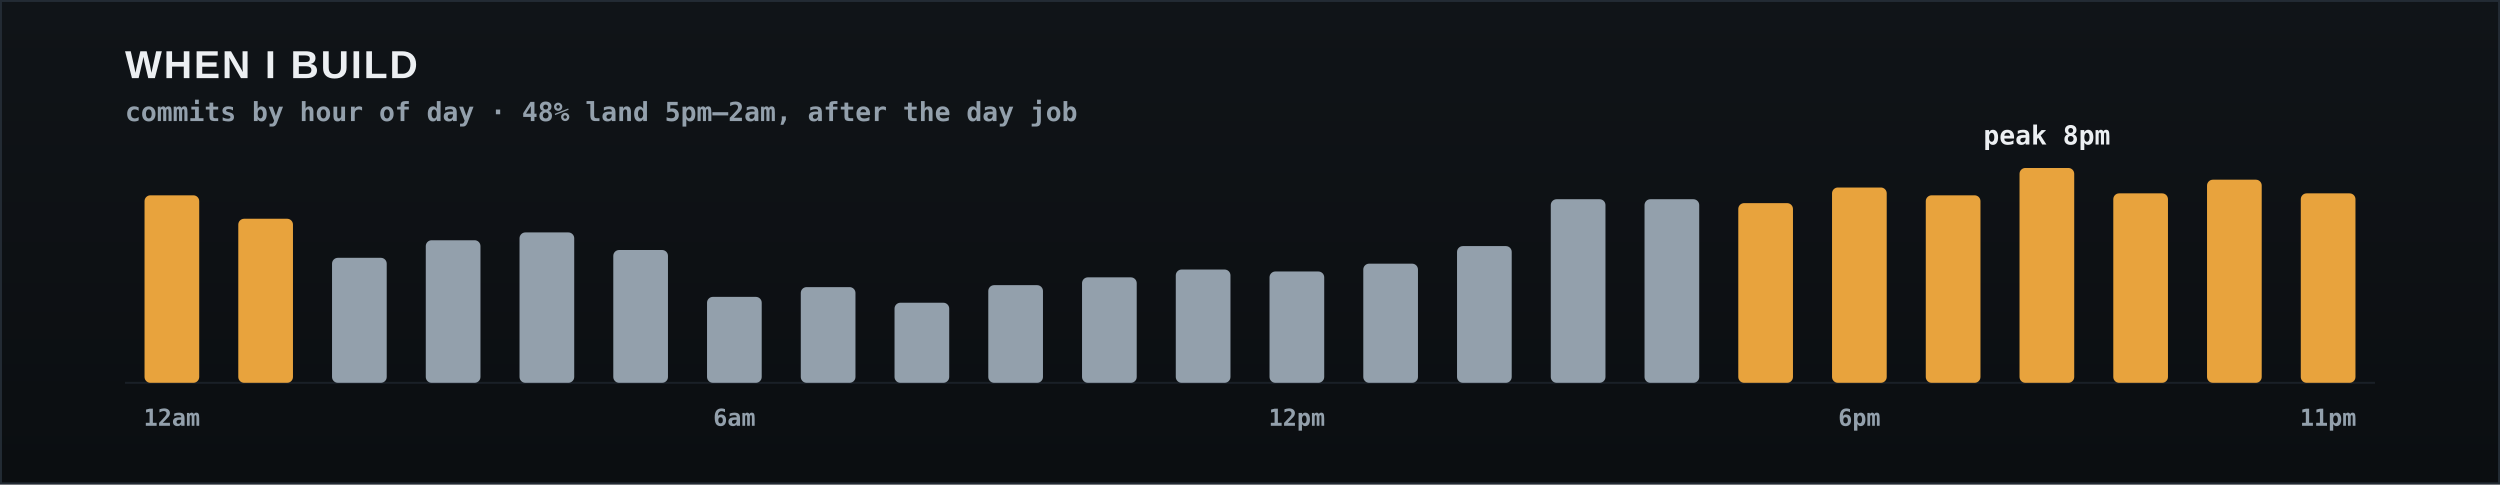
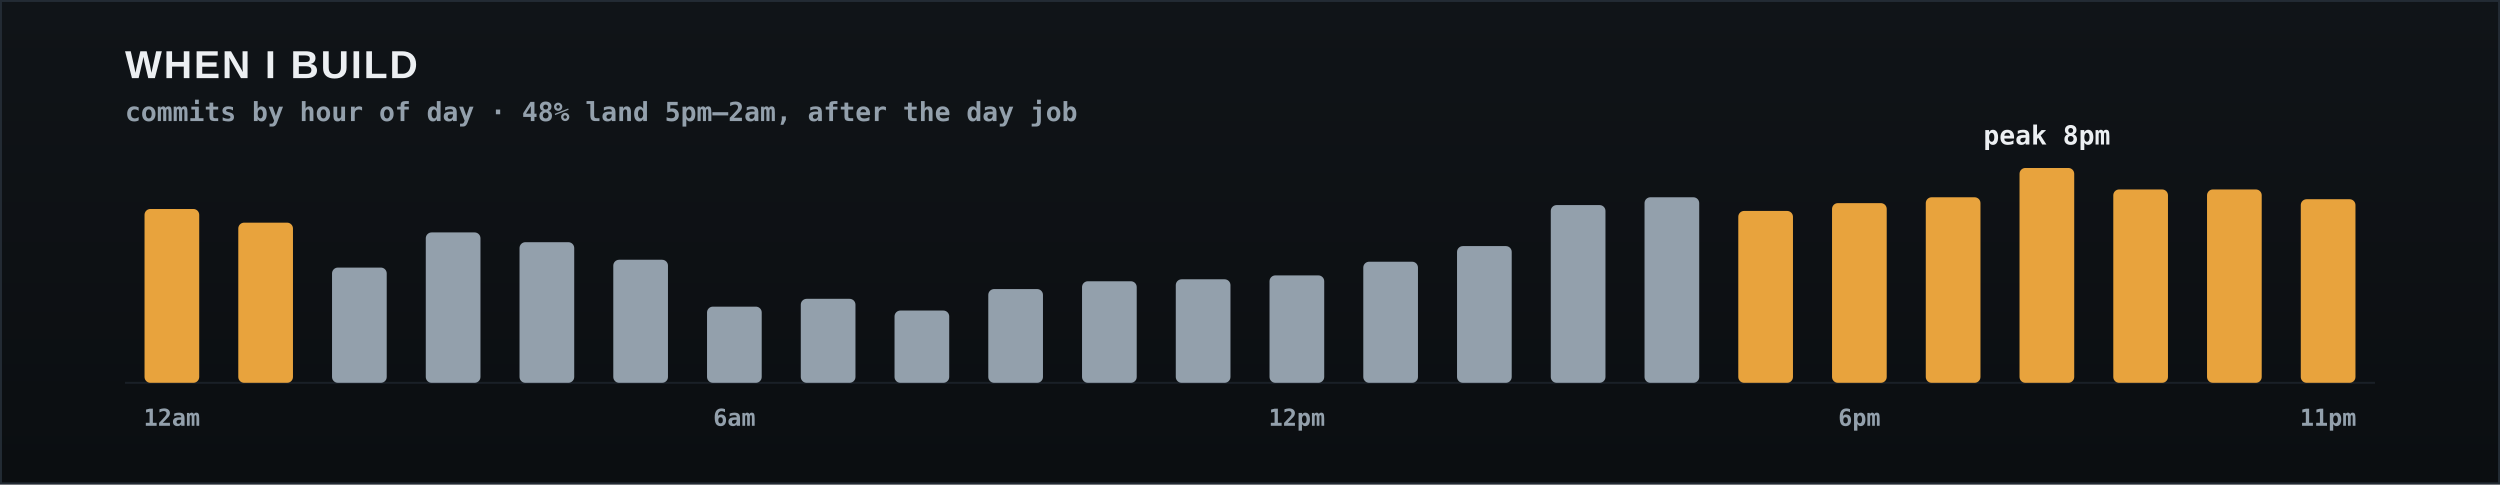
<svg xmlns="http://www.w3.org/2000/svg" width="1280" height="248" viewBox="0 0 1280 248" role="img" aria-label="Commits by hour of day: 48 percent land between 5pm and 2am, peaking at 20:00">
  <defs>
    <linearGradient id="g" x1="0" y1="0" x2="0" y2="1">
      <stop offset="0" stop-color="#101418" />
      <stop offset="1" stop-color="#0b0e11" />
    </linearGradient>
  </defs>
  <rect width="1280" height="248" fill="url(#g)" />
  <rect x="0.5" y="0.5" width="1279" height="247" fill="none" stroke="#232b34" />
  <text x="64" y="40" font-family="Avenir Next, Helvetica Neue, Arial, sans-serif" font-size="20" font-weight="700" letter-spacing="1" fill="#eceff2">WHEN I BUILD</text>
  <text x="64" y="62" font-family="SF Mono, Menlo, Consolas, monospace" font-size="13.5" font-weight="600" fill="#93a0ac">commits by hour of day · 48% land 5pm–2am, after the day job</text>
  <line x1="64" y1="196" x2="1216" y2="196" stroke="#1a2027" />
-   <rect x="74" y="100" width="28" height="96" rx="3" fill="#e8a33d" />
-   <rect x="122" y="112" width="28" height="84" rx="3" fill="#e8a33d" />
-   <rect x="170" y="132" width="28" height="64" rx="3" fill="#93a0ac" />
-   <rect x="218" y="123" width="28" height="73" rx="3" fill="#93a0ac" />
-   <rect x="266" y="119" width="28" height="77" rx="3" fill="#93a0ac" />
-   <rect x="314" y="128" width="28" height="68" rx="3" fill="#93a0ac" />
-   <rect x="362" y="152" width="28" height="44" rx="3" fill="#93a0ac" />
-   <rect x="410" y="147" width="28" height="49" rx="3" fill="#93a0ac" />
-   <rect x="458" y="155" width="28" height="41" rx="3" fill="#93a0ac" />
-   <rect x="506" y="146" width="28" height="50" rx="3" fill="#93a0ac" />
-   <rect x="554" y="142" width="28" height="54" rx="3" fill="#93a0ac" />
-   <rect x="602" y="138" width="28" height="58" rx="3" fill="#93a0ac" />
-   <rect x="650" y="139" width="28" height="57" rx="3" fill="#93a0ac" />
-   <rect x="698" y="135" width="28" height="61" rx="3" fill="#93a0ac" />
+   <rect x="74" y="107" width="28" height="89" rx="3" fill="#e8a33d" />
+   <rect x="122" y="114" width="28" height="82" rx="3" fill="#e8a33d" />
+   <rect x="170" y="137" width="28" height="59" rx="3" fill="#93a0ac" />
+   <rect x="218" y="119" width="28" height="77" rx="3" fill="#93a0ac" />
+   <rect x="266" y="124" width="28" height="72" rx="3" fill="#93a0ac" />
+   <rect x="314" y="133" width="28" height="63" rx="3" fill="#93a0ac" />
+   <rect x="362" y="157" width="28" height="39" rx="3" fill="#93a0ac" />
+   <rect x="410" y="153" width="28" height="43" rx="3" fill="#93a0ac" />
+   <rect x="458" y="159" width="28" height="37" rx="3" fill="#93a0ac" />
+   <rect x="506" y="148" width="28" height="48" rx="3" fill="#93a0ac" />
+   <rect x="554" y="144" width="28" height="52" rx="3" fill="#93a0ac" />
+   <rect x="602" y="143" width="28" height="53" rx="3" fill="#93a0ac" />
+   <rect x="650" y="141" width="28" height="55" rx="3" fill="#93a0ac" />
+   <rect x="698" y="134" width="28" height="62" rx="3" fill="#93a0ac" />
  <rect x="746" y="126" width="28" height="70" rx="3" fill="#93a0ac" />
-   <rect x="794" y="102" width="28" height="94" rx="3" fill="#93a0ac" />
-   <rect x="842" y="102" width="28" height="94" rx="3" fill="#93a0ac" />
-   <rect x="890" y="104" width="28" height="92" rx="3" fill="#e8a33d" />
-   <rect x="938" y="96" width="28" height="100" rx="3" fill="#e8a33d" />
-   <rect x="986" y="100" width="28" height="96" rx="3" fill="#e8a33d" />
+   <rect x="794" y="105" width="28" height="91" rx="3" fill="#93a0ac" />
+   <rect x="842" y="101" width="28" height="95" rx="3" fill="#93a0ac" />
+   <rect x="890" y="108" width="28" height="88" rx="3" fill="#e8a33d" />
+   <rect x="938" y="104" width="28" height="92" rx="3" fill="#e8a33d" />
+   <rect x="986" y="101" width="28" height="95" rx="3" fill="#e8a33d" />
  <rect x="1034" y="86" width="28" height="110" rx="3" fill="#e8a33d" />
-   <rect x="1082" y="99" width="28" height="97" rx="3" fill="#e8a33d" />
-   <rect x="1130" y="92" width="28" height="104" rx="3" fill="#e8a33d" />
-   <rect x="1178" y="99" width="28" height="97" rx="3" fill="#e8a33d" />
+   <rect x="1082" y="97" width="28" height="99" rx="3" fill="#e8a33d" />
+   <rect x="1130" y="97" width="28" height="99" rx="3" fill="#e8a33d" />
+   <rect x="1178" y="102" width="28" height="94" rx="3" fill="#e8a33d" />
  <text x="88" y="218" font-family="SF Mono, Menlo, Consolas, monospace" font-size="12" font-weight="600" fill="#93a0ac" text-anchor="middle">12am</text>
  <text x="376" y="218" font-family="SF Mono, Menlo, Consolas, monospace" font-size="12" font-weight="600" fill="#93a0ac" text-anchor="middle">6am</text>
  <text x="664" y="218" font-family="SF Mono, Menlo, Consolas, monospace" font-size="12" font-weight="600" fill="#93a0ac" text-anchor="middle">12pm</text>
  <text x="952" y="218" font-family="SF Mono, Menlo, Consolas, monospace" font-size="12" font-weight="600" fill="#93a0ac" text-anchor="middle">6pm</text>
  <text x="1192" y="218" font-family="SF Mono, Menlo, Consolas, monospace" font-size="12" font-weight="600" fill="#93a0ac" text-anchor="middle">11pm</text>
  <text x="1048" y="74" font-family="SF Mono, Menlo, Consolas, monospace" font-size="13.5" font-weight="700" fill="#eceff2" text-anchor="middle">peak 8pm</text>
</svg>
